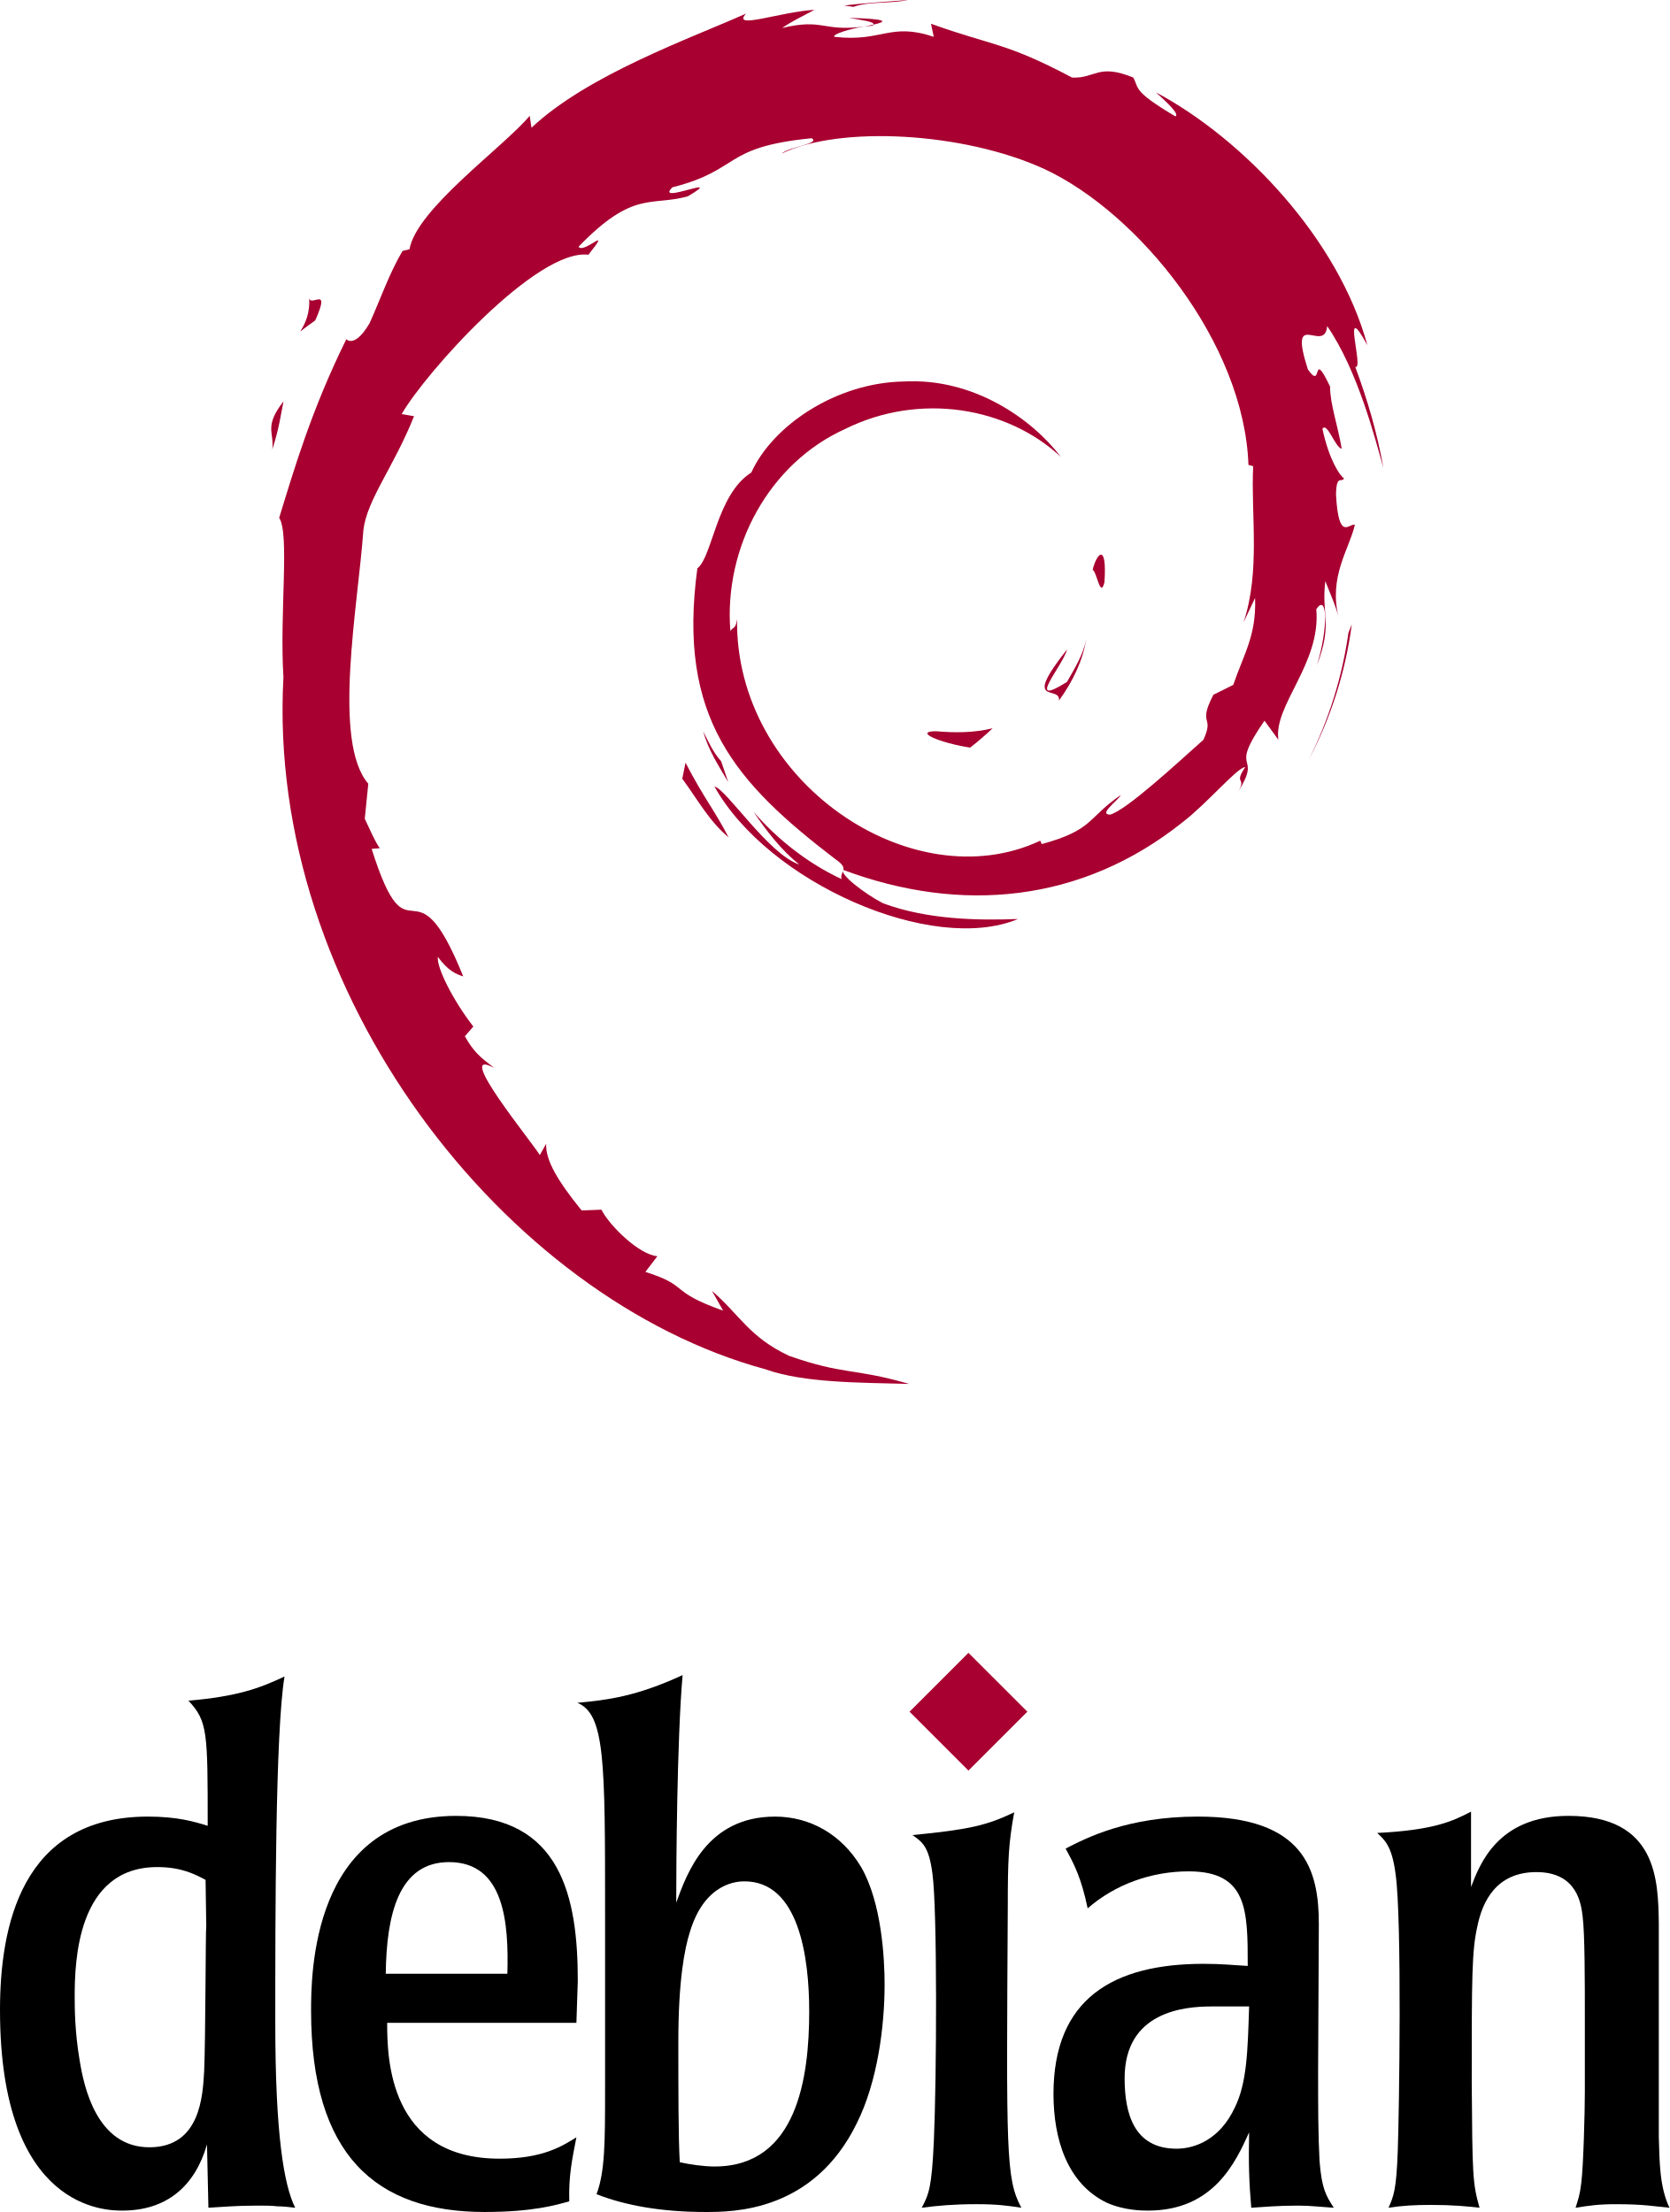
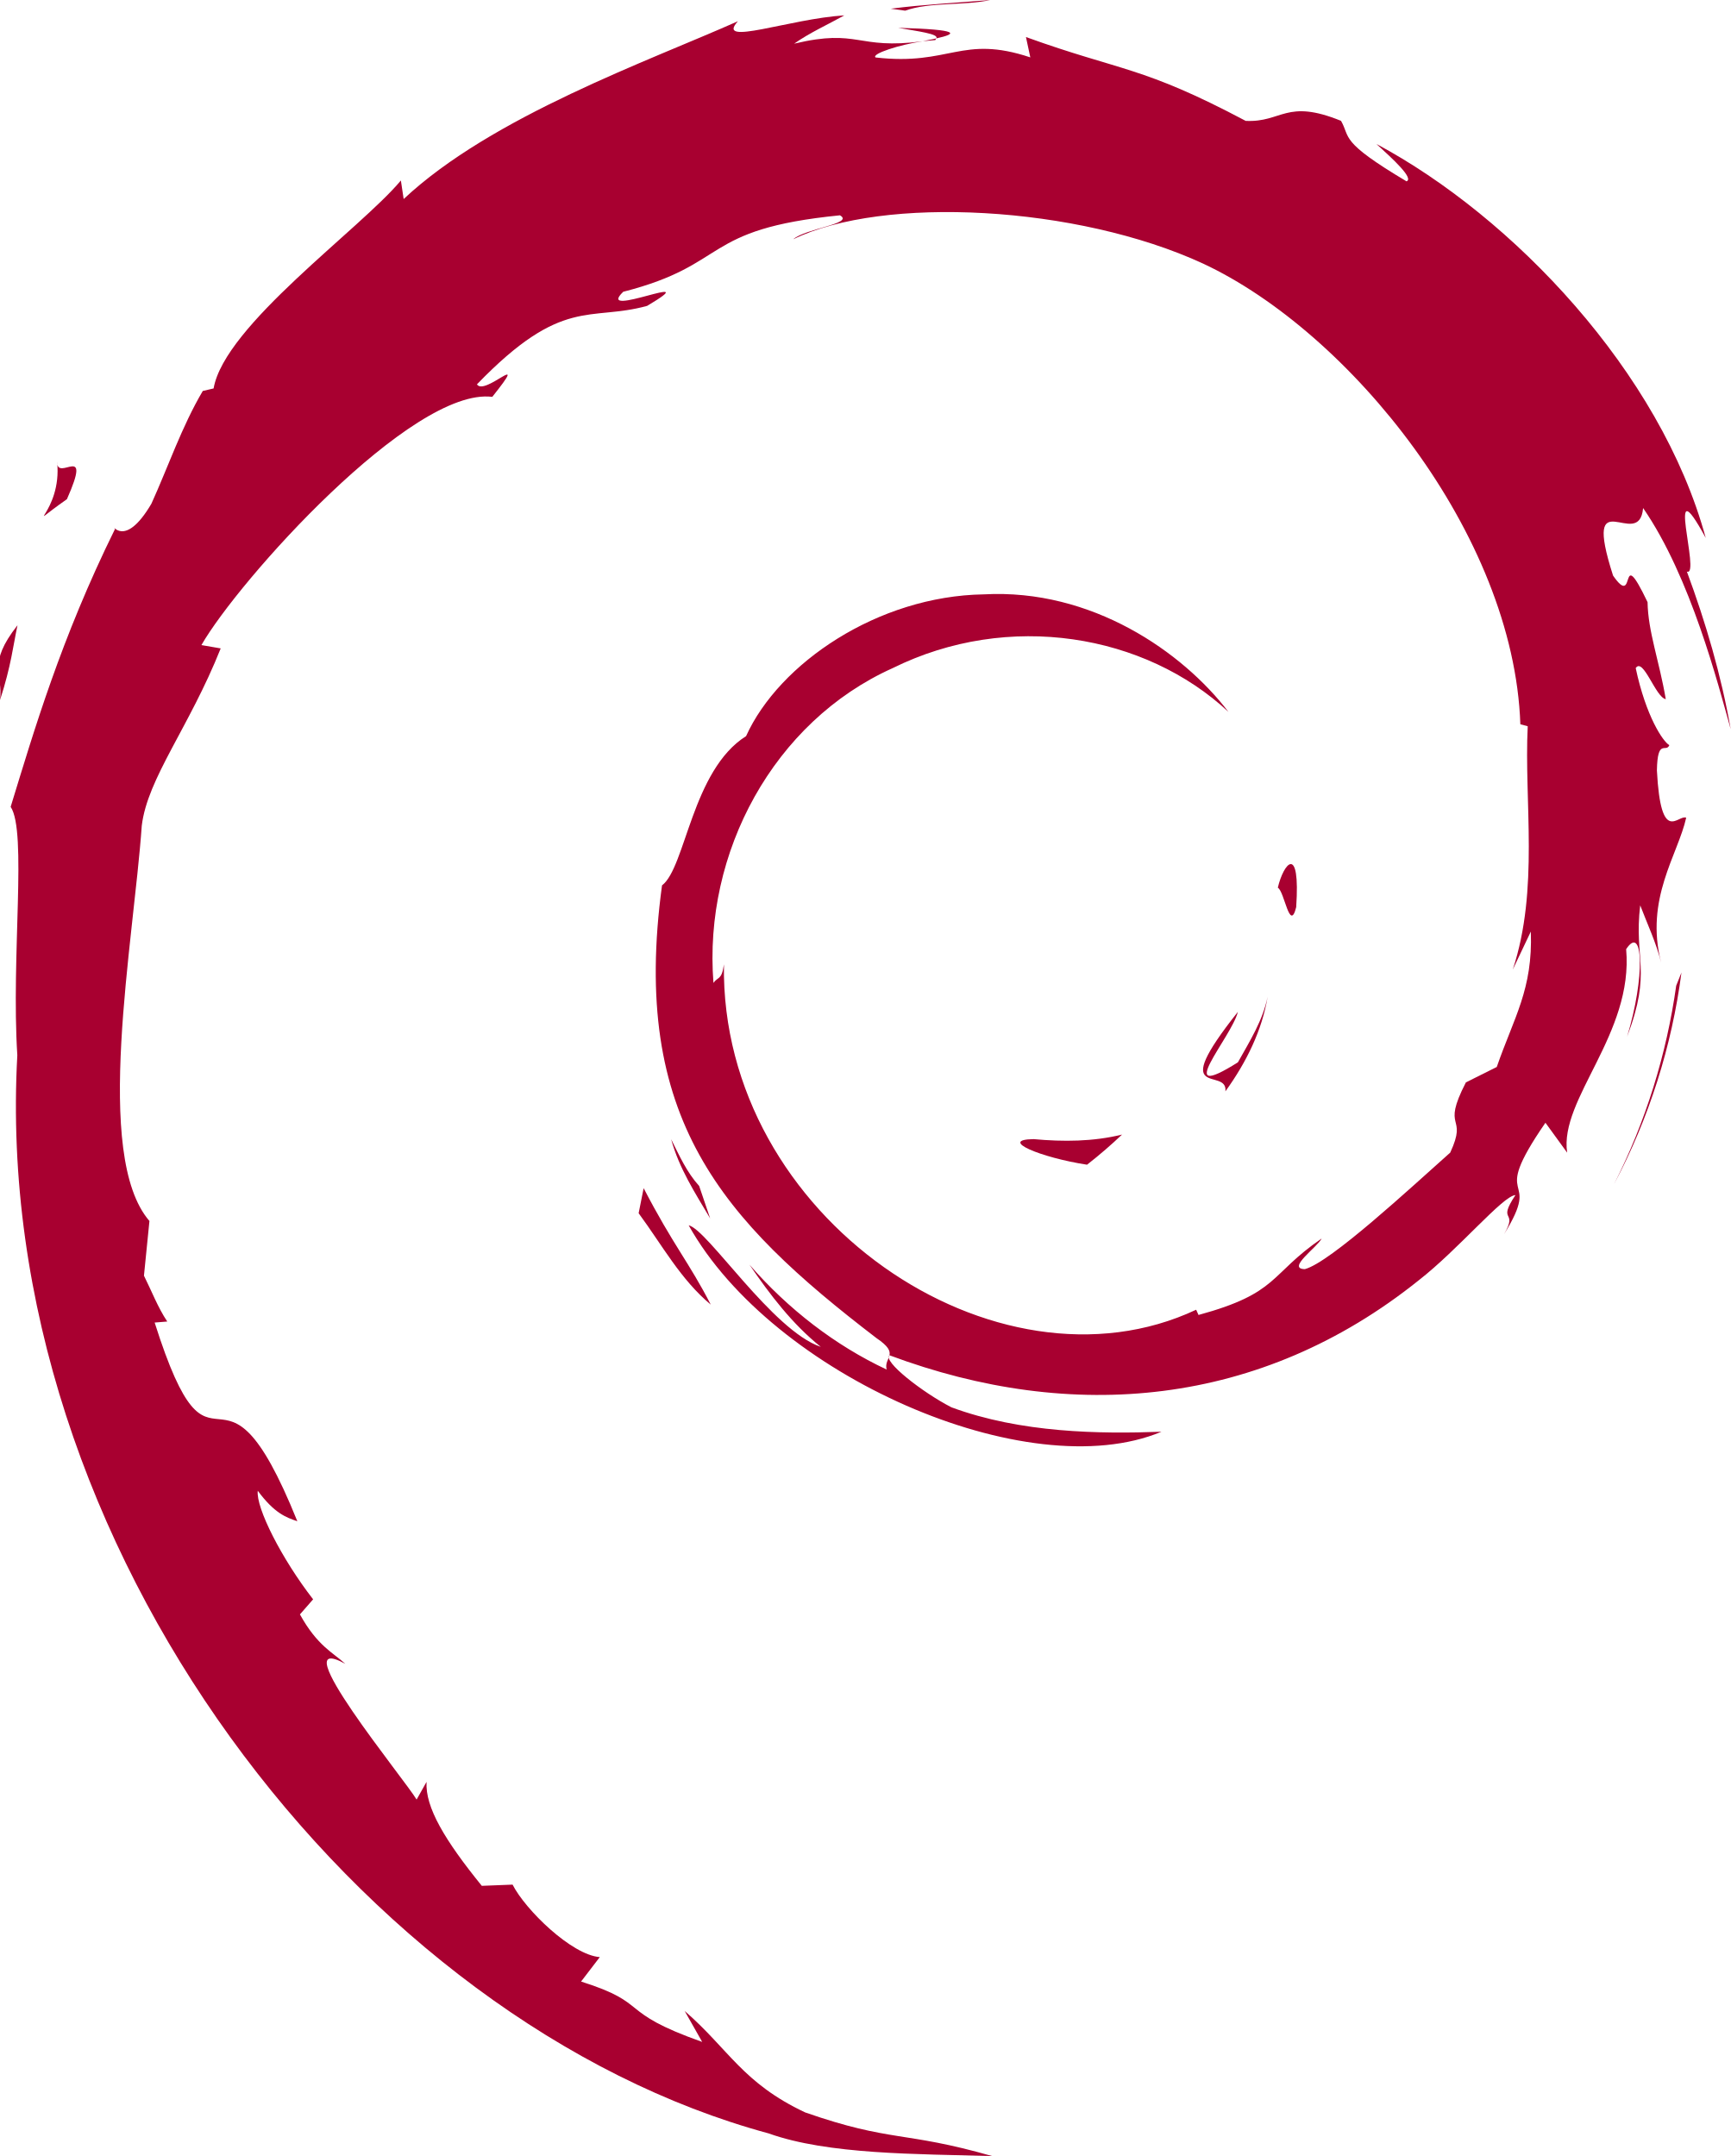
- <svg xmlns="http://www.w3.org/2000/svg" width="108.758" height="144.133" viewBox="0 0 108.758 144.133" overflow="visible" enable-background="new 0 0 108.758 144.133" xml:space="preserve">
+ <svg xmlns="http://www.w3.org/2000/svg" width="87.041" height="108.445" viewBox="0 0 87.041 108.445" overflow="visible" enable-background="new 0 0 87.041 108.445" xml:space="preserve">
  <g id="Layer_1">
    <g>
-       <path fill="#A80030" d="M60.969,47.645c-1.494,0.02,0.281,0.768,2.232,1.069     c0.541-0.422,1.027-0.846,1.463-1.26C63.451,47.751,62.215,47.758,60.969,47.645" />
-       <path fill="#A80030" d="M68.986,45.646c0.893-1.229,1.541-2.573,1.77-3.963     c-0.201,0.99-0.736,1.845-1.244,2.749c-2.793,1.759-0.264-1.044-0.002-2.111C66.508,46.104,69.096,44.589,68.986,45.646" />
-       <path fill="#A80030" d="M71.949,37.942c0.182-2.691-0.529-1.839-0.768-0.814     C71.459,37.274,71.68,39.026,71.949,37.942" />
-       <path fill="#A80030" d="M55.301,1.163c0.798,0.142,1.724,0.252,1.591,0.443     C57.768,1.413,57.965,1.239,55.301,1.163" />
-       <path fill="#A80030" d="M56.893,1.606l-0.561,0.117l0.523-0.048L56.893,1.606" />
-       <path fill="#A80030" d="M81.762,38.962c0.09,2.416-0.705,3.59-1.424,5.666l-1.293,0.643     c-1.057,2.054,0.105,1.304-0.652,2.937c-1.652,1.467-5.006,4.589-6.08,4.875c-0.785-0.017,0.531-0.926,0.703-1.281     c-2.209,1.516-1.773,2.276-5.152,3.199l-0.098-0.221c-8.33,3.92-19.902-3.847-19.75-14.443c-0.088,0.672-0.253,0.504-0.437,0.774     c-0.43-5.451,2.518-10.926,7.49-13.165c4.863-2.406,10.564-1.42,14.045,1.829c-1.912-2.506-5.721-5.163-10.232-4.917     c-4.421,0.072-8.558,2.881-9.938,5.932c-2.264,1.425-2.528,5.496-3.514,6.242c-1.329,9.76,2.497,13.975,8.97,18.936     c1.016,0.686,0.286,0.791,0.422,1.313c-2.15-1.006-4.118-2.526-5.738-4.387c0.86,1.257,1.787,2.479,2.986,3.439     c-2.029-0.685-4.738-4.913-5.527-5.085c3.495,6.258,14.178,10.975,19.775,8.634c-2.59,0.096-5.879,0.053-8.787-1.022     c-1.225-0.629-2.884-1.93-2.587-2.173c7.636,2.851,15.522,2.158,22.128-3.137c1.682-1.31,3.518-3.537,4.049-3.567     c-0.799,1.202,0.137,0.578-0.477,1.639c1.672-2.701-0.729-1.1,1.73-4.664l0.908,1.25c-0.34-2.244,2.785-4.966,2.467-8.512     c0.717-1.084,0.799,1.168,0.039,3.662c1.055-2.767,0.279-3.212,0.549-5.496c0.291,0.768,0.678,1.583,0.875,2.394     c-0.688-2.675,0.703-4.503,1.049-6.058c-0.342-0.15-1.061,1.182-1.227-1.976c0.025-1.372,0.383-0.719,0.52-1.057     c-0.268-0.155-0.975-1.207-1.404-3.224c0.309-0.475,0.832,1.229,1.256,1.298c-0.273-1.603-0.742-2.826-0.762-4.057     c-1.24-2.59-0.439,0.346-1.443-1.112c-1.32-4.114,1.094-0.955,1.258-2.823c1.998,2.895,3.137,7.385,3.662,9.244     c-0.4-2.267-1.045-4.464-1.834-6.589c0.609,0.257-0.979-4.663,0.791-1.405c-1.889-6.945-8.078-13.435-13.773-16.479     c0.695,0.637,1.574,1.437,1.26,1.563c-2.834-1.685-2.336-1.818-2.742-2.53c-2.305-0.939-2.459,0.077-3.984,0.002     c-4.35-2.308-5.188-2.063-9.191-3.507l0.182,0.852c-2.881-0.96-3.357,0.362-6.47,0.002c-0.189-0.147,0.998-0.536,1.976-0.677     c-2.786,0.368-2.656-0.55-5.382,0.101c0.671-0.471,1.383-0.784,2.099-1.184c-2.271,0.138-5.424,1.322-4.451,0.244     c-3.705,1.654-10.286,3.975-13.979,7.438l-0.116-0.776c-1.692,2.031-7.379,6.066-7.832,8.699l-0.453,0.105     c-0.879,1.491-1.45,3.18-2.148,4.713c-1.151,1.963-1.688,0.756-1.524,1.064c-2.265,4.592-3.392,8.45-4.363,11.616     c0.692,1.035,0.017,6.232,0.278,10.391c-1.136,20.544,14.418,40.489,31.42,45.093c2.492,0.893,6.197,0.861,9.349,0.949     c-3.718-1.064-4.198-0.563-7.822-1.826c-2.613-1.232-3.185-2.637-5.037-4.244l0.733,1.295c-3.63-1.285-2.111-1.59-5.065-2.525     l0.783-1.021c-1.177-0.09-3.117-1.982-3.647-3.033l-1.288,0.051c-1.546-1.906-2.371-3.283-2.31-4.35l-0.416,0.742     c-0.471-0.809-5.691-7.158-2.983-5.68c-0.503-0.458-1.172-0.747-1.897-2.066l0.551-0.629c-1.301-1.677-2.398-3.826-2.314-4.542     c0.695,0.938,1.177,1.114,1.655,1.275c-3.291-8.164-3.476-0.449-5.967-8.31l0.526-0.042c-0.403-0.611-0.65-1.27-0.974-1.919     l0.23-2.285c-2.368-2.736-0.662-11.645-0.319-16.53c0.235-1.986,1.977-4.101,3.3-7.418l-0.806-0.138     c1.542-2.688,8.802-10.799,12.166-10.383c1.629-2.046-0.324-0.008-0.643-0.522c3.579-3.703,4.704-2.616,7.119-3.283     c2.603-1.545-2.235,0.604-1.001-0.589c4.503-1.149,3.19-2.614,9.063-3.197c0.62,0.352-1.437,0.544-1.953,1.001     c3.75-1.836,11.869-1.417,17.145,1.018c6.117,2.861,12.994,11.314,13.266,19.267l0.309,0.083     c-0.156,3.162,0.484,6.819-0.627,10.177L81.762,38.962" />
-       <path fill="#A80030" d="M44.658,49.695l-0.211,1.047c0.983,1.335,1.763,2.781,3.016,3.821     C46.561,52.804,45.892,52.077,44.658,49.695" />
-       <path fill="#A80030" d="M46.979,49.605c-0.52-0.576-0.826-1.268-1.172-1.956     c0.33,1.211,1.006,2.252,1.633,3.312L46.979,49.605" />
-       <path fill="#A80030" d="M88.063,40.675l-0.219,0.552c-0.402,2.858-1.273,5.686-2.605,8.309     C86.711,46.769,87.66,43.742,88.063,40.675" />
-       <path fill="#A80030" d="M55.598,0.446C56.607,0.077,58.08,0.243,59.154,0c-1.398,0.117-2.789,0.187-4.162,0.362     L55.598,0.446" />
-       <path fill="#A80030" d="M20.127,19.308c0.233,2.154-1.62,2.991,0.41,1.569     C21.627,18.423,20.113,20.2,20.127,19.308" />
-       <path fill="#A80030" d="M17.739,29.282c0.469-1.437,0.553-2.299,0.732-3.132     C17.178,27.804,17.875,28.157,17.739,29.282" />
-       <path d="M13.437,125.506c-0.045,0.047-0.045,7.506-0.138,9.453c-0.092,1.574-0.232,4.957-3.568,4.957     c-3.429,0-4.263-3.939-4.541-5.652c-0.324-1.9-0.324-3.477-0.324-4.17c0-2.225,0.139-8.436,5.375-8.436     c1.576,0,2.456,0.465,3.151,0.834L13.437,125.506z M0,130.975c0,13.066,6.951,13.066,7.97,13.066     c2.873,0,4.727-1.576,5.514-4.309l0.093,4.123c0.881-0.047,1.761-0.139,3.197-0.139c0.51,0,0.926,0,1.298,0.047     c0.371,0,0.741,0.045,1.158,0.092c-0.741-1.482-1.297-4.818-1.297-12.049c0-7.043,0-18.951,0.602-22.566     c-1.667,0.789-3.105,1.299-6.256,1.576c1.251,1.344,1.251,2.039,1.251,8.154c-0.879-0.277-1.992-0.602-3.892-0.602     C1.344,118.369,0,125.598,0,130.975" />
-       <path d="M25.13,128.609c0.047-3.846,0.835-7.275,4.124-7.275c3.615,0,3.891,3.984,3.799,7.275H25.13z      M37.64,129.074c0-5.422-1.065-10.752-7.923-10.752c-9.452,0-9.452,10.475-9.452,12.697c0,9.406,4.216,13.113,11.306,13.113     c3.149,0,4.68-0.461,5.514-0.695c-0.046-1.668,0.185-2.734,0.465-4.17c-0.975,0.604-2.226,1.391-5.006,1.391     c-7.229,0-7.322-6.582-7.322-8.852H37.55L37.64,129.074" />
-       <path d="M52.715,131.066c0,4.309-0.787,10.102-6.162,10.102c-0.742,0-1.668-0.141-2.27-0.279     c-0.093-1.668-0.093-4.541-0.093-7.877c0-3.986,0.416-6.068,0.742-7.09c0.972-3.289,3.15-3.334,3.566-3.334     C52.02,122.588,52.715,127.453,52.715,131.066z M39.417,136.117c0,3.43,0,5.375-0.556,6.857c1.9,0.742,4.262,1.158,7.09,1.158     c1.807,0,7.043,0,9.869-5.791c1.344-2.688,1.807-6.303,1.807-9.037c0-1.668-0.186-5.328-1.529-7.646     c-1.296-2.176-3.382-3.289-5.605-3.289c-4.449,0-5.746,3.707-6.44,5.607c0-2.363,0.045-10.611,0.415-14.828     c-3.011,1.391-4.866,1.621-6.857,1.807c1.807,0.74,1.807,3.801,1.807,13.764V136.117" />
-       <path d="M66.535,143.855c-0.928-0.139-1.578-0.232-2.922-0.232c-1.48,0-2.502,0.094-3.566,0.232     c0.463-0.881,0.648-1.299,0.787-4.309c0.186-4.125,0.232-15.154-0.092-17.471c-0.232-1.762-0.648-2.039-1.297-2.502     c3.799-0.371,4.865-0.648,6.625-1.482c-0.369,2.037-0.418,3.059-0.418,6.162C65.561,140.242,65.514,141.955,66.535,143.855" />
-       <path d="M81.373,130.74c-0.092,2.92-0.139,4.959-0.928,6.58c-0.973,2.086-2.594,2.688-3.799,2.688     c-2.783,0-3.383-2.316-3.383-4.586c0-4.355,3.893-4.682,5.652-4.682H81.373z M68.629,136.441c0,2.92,0.881,5.838,3.477,7.09     c1.158,0.51,2.316,0.51,2.688,0.51c4.264,0,5.699-3.152,6.58-5.098c-0.047,2.039,0,3.289,0.139,4.912     c0.834-0.047,1.668-0.139,3.059-0.139c0.787,0,1.529,0.092,2.316,0.139c-0.51-0.787-0.787-1.252-0.928-3.059     c-0.092-1.76-0.092-3.521-0.092-5.977l0.047-9.453c0-3.523-0.928-6.998-7.879-6.998c-4.586,0-7.273,1.391-8.617,2.086     c0.557,1.02,1.02,1.898,1.436,3.893c1.809-1.576,4.172-2.41,6.58-2.41c3.848,0,3.848,2.549,3.848,6.162     c-0.881-0.045-1.623-0.137-2.875-0.137C72.521,127.963,68.629,130.23,68.629,136.441" />
-       <path d="M108.063,139.268c0.047,1.576,0.047,3.244,0.695,4.588c-1.021-0.092-1.623-0.232-3.521-0.232     c-1.113,0-1.715,0.094-2.596,0.232c0.184-0.602,0.279-0.834,0.371-1.623c0.139-1.064,0.232-4.633,0.232-5.885v-5.004     c0-2.178,0-5.33-0.141-6.441c-0.092-0.787-0.322-2.918-3.012-2.918c-2.641,0-3.521,1.945-3.846,3.521     c-0.369,1.621-0.369,3.383-0.369,10.24c0.045,5.932,0.045,6.486,0.508,8.109c-0.787-0.092-1.76-0.184-3.15-0.184     c-1.113,0-1.854,0.045-2.779,0.184c0.324-0.742,0.51-1.113,0.602-3.707c0.094-2.549,0.279-15.061-0.141-18.025     c-0.23-1.809-0.695-2.225-1.203-2.688c3.754-0.186,4.957-0.789,6.117-1.389v4.91c0.555-1.438,1.713-4.635,6.348-4.635     c5.793,0,5.838,4.217,5.885,6.996V139.268" />
-       <path fill="#A80030" d="M66.926,111.533l-3.838,3.836l-3.836-3.836l3.836-3.836L66.926,111.533" />
+       <path fill="#A80030" d="M51.986,57.297c-1.797,0.025,0.34,0.926,2.686,1.287     c0.648-0.506,1.236-1.018,1.76-1.516C54.971,57.426,53.484,57.434,51.986,57.297" />
+       <path fill="#A80030" d="M61.631,54.893c1.07-1.477,1.85-3.094,2.125-4.766c-0.24,1.192-0.887,2.221-1.496,3.307     c-3.359,2.115-0.316-1.256-0.002-2.537C58.646,55.443,61.762,53.623,61.631,54.893" />
+       <path fill="#A80030" d="M65.191,45.629c0.217-3.236-0.637-2.213-0.924-0.978     C64.602,44.825,64.867,46.932,65.191,45.629" />
+       <path fill="#A80030" d="M45.172,1.399c0.959,0.172,2.072,0.304,1.916,0.533     C48.137,1.702,48.375,1.49,45.172,1.399" />
+       <path fill="#A80030" d="M47.088,1.932l-0.678,0.14l0.631-0.056L47.088,1.932" />
+       <path fill="#A80030" d="M76.992,46.856c0.107,2.906-0.85,4.316-1.713,6.812l-1.553,0.776     c-1.271,2.468,0.123,1.567-0.787,3.53c-1.984,1.764-6.021,5.52-7.313,5.863c-0.943-0.021,0.639-1.113,0.846-1.541     c-2.656,1.824-2.131,2.738-6.193,3.846l-0.119-0.264c-10.018,4.713-23.934-4.627-23.751-17.371     c-0.107,0.809-0.304,0.607-0.526,0.934c-0.517-6.557,3.028-13.143,9.007-15.832c5.848-2.895,12.704-1.707,16.893,2.197     c-2.301-3.014-6.881-6.209-12.309-5.91c-5.317,0.084-10.291,3.463-11.951,7.131c-2.724,1.715-3.04,6.611-4.227,7.507     C31.699,56.271,36.3,61.342,44.083,67.307c1.225,0.826,0.345,0.951,0.511,1.58c-2.586-1.211-4.954-3.039-6.901-5.277     c1.033,1.512,2.148,2.982,3.589,4.137c-2.438-0.826-5.695-5.908-6.646-6.115c4.203,7.525,17.052,13.197,23.78,10.383     c-3.113,0.115-7.068,0.064-10.566-1.229c-1.469-0.756-3.467-2.322-3.11-2.615c9.182,3.43,18.667,2.598,26.612-3.771     c2.021-1.574,4.229-4.252,4.867-4.289c-0.961,1.445,0.164,0.695-0.574,1.971c2.014-3.248-0.875-1.322,2.082-5.609l1.092,1.504     c-0.406-2.696,3.348-5.97,2.967-10.234c0.861-1.304,0.961,1.403,0.047,4.403c1.268-3.328,0.334-3.863,0.66-6.609     c0.352,0.923,0.814,1.904,1.051,2.878c-0.826-3.216,0.848-5.416,1.262-7.285c-0.408-0.181-1.275,1.422-1.473-2.377     c0.029-1.65,0.459-0.865,0.625-1.271c-0.324-0.186-1.174-1.451-1.691-3.877c0.375-0.57,1.002,1.478,1.512,1.562     c-0.328-1.929-0.893-3.4-0.916-4.88c-1.49-3.114-0.527,0.415-1.736-1.337c-1.586-4.947,1.316-1.148,1.512-3.396     c2.404,3.483,3.775,8.881,4.404,11.117c-0.48-2.726-1.256-5.367-2.203-7.922c0.73,0.307-1.176-5.609,0.949-1.691     c-2.27-8.352-9.715-16.156-16.564-19.818c0.838,0.767,1.896,1.73,1.516,1.881c-3.406-2.028-2.807-2.186-3.295-3.043     c-2.775-1.129-2.957,0.091-4.795,0.002c-5.23-2.774-6.238-2.479-11.051-4.217l0.219,1.023c-3.465-1.154-4.037,0.438-7.782,0.004     c-0.228-0.178,1.2-0.644,2.375-0.815c-3.35,0.442-3.193-0.66-6.471,0.122c0.808-0.567,1.662-0.942,2.524-1.424     c-2.732,0.166-6.522,1.59-5.352,0.295c-4.456,1.988-12.37,4.779-16.811,8.943l-0.14-0.933c-2.035,2.443-8.874,7.296-9.419,10.46     l-0.544,0.127c-1.059,1.793-1.744,3.825-2.584,5.67c-1.385,2.36-2.03,0.908-1.833,1.278c-2.724,5.523-4.077,10.164-5.246,13.97     c0.833,1.245,0.02,7.495,0.335,12.497c-1.368,24.704,17.338,48.69,37.785,54.228c2.997,1.072,7.454,1.031,11.245,1.141     c-4.473-1.279-5.051-0.678-9.408-2.197c-3.143-1.48-3.832-3.17-6.058-5.102l0.881,1.557c-4.366-1.545-2.539-1.912-6.091-3.037     l0.941-1.229c-1.415-0.107-3.748-2.385-4.386-3.646l-1.548,0.061c-1.86-2.295-2.851-3.949-2.779-5.23l-0.5,0.891     c-0.567-0.973-6.843-8.607-3.587-6.83c-0.605-0.553-1.409-0.9-2.281-2.484l0.663-0.758c-1.567-2.016-2.884-4.6-2.784-5.461     c0.836,1.129,1.416,1.34,1.99,1.533c-3.957-9.818-4.179-0.541-7.176-9.994l0.634-0.051c-0.486-0.732-0.781-1.527-1.172-2.307     l0.276-2.75C4.667,58.121,6.719,47.409,7.13,41.534c0.285-2.389,2.378-4.932,3.97-8.92l-0.97-0.167     c1.854-3.234,10.586-12.988,14.63-12.486c1.959-2.461-0.389-0.009-0.772-0.629c4.303-4.453,5.656-3.146,8.56-3.947     c3.132-1.859-2.688,0.725-1.203-0.709c5.414-1.383,3.837-3.144,10.9-3.846c0.745,0.424-1.729,0.655-2.35,1.205     c4.511-2.207,14.275-1.705,20.617,1.225c7.359,3.439,15.627,13.605,15.953,23.17l0.371,0.1     c-0.188,3.802,0.582,8.199-0.752,12.238L76.992,46.856" />
+       <path fill="#A80030" d="M32.372,59.764l-0.252,1.26c1.181,1.604,2.118,3.342,3.626,4.596     C34.661,63.502,33.855,62.627,32.372,59.764" />
+       <path fill="#A80030" d="M35.164,59.654c-0.625-0.691-0.995-1.523-1.409-2.352     c0.396,1.457,1.207,2.709,1.962,3.982L35.164,59.654" />
+       <path fill="#A80030" d="M84.568,48.916l-0.264,0.662c-0.484,3.438-1.529,6.84-3.131,9.994     C82.943,56.244,84.088,52.604,84.568,48.916" />
+       <path fill="#A80030" d="M45.527,0.537C46.742,0.092,48.514,0.293,49.803,0c-1.68,0.141-3.352,0.225-5.003,0.438     L45.527,0.537" />
+       <path fill="#A80030" d="M2.872,23.219c0.28,2.592-1.95,3.598,0.494,1.889     C4.676,22.157,2.854,24.293,2.872,23.219" />
+       <path fill="#A80030" d="M0,35.215c0.563-1.728,0.665-2.766,0.88-3.766C-0.676,33.438,0.164,33.862,0,35.215" />
    </g>
  </g>
</svg>
